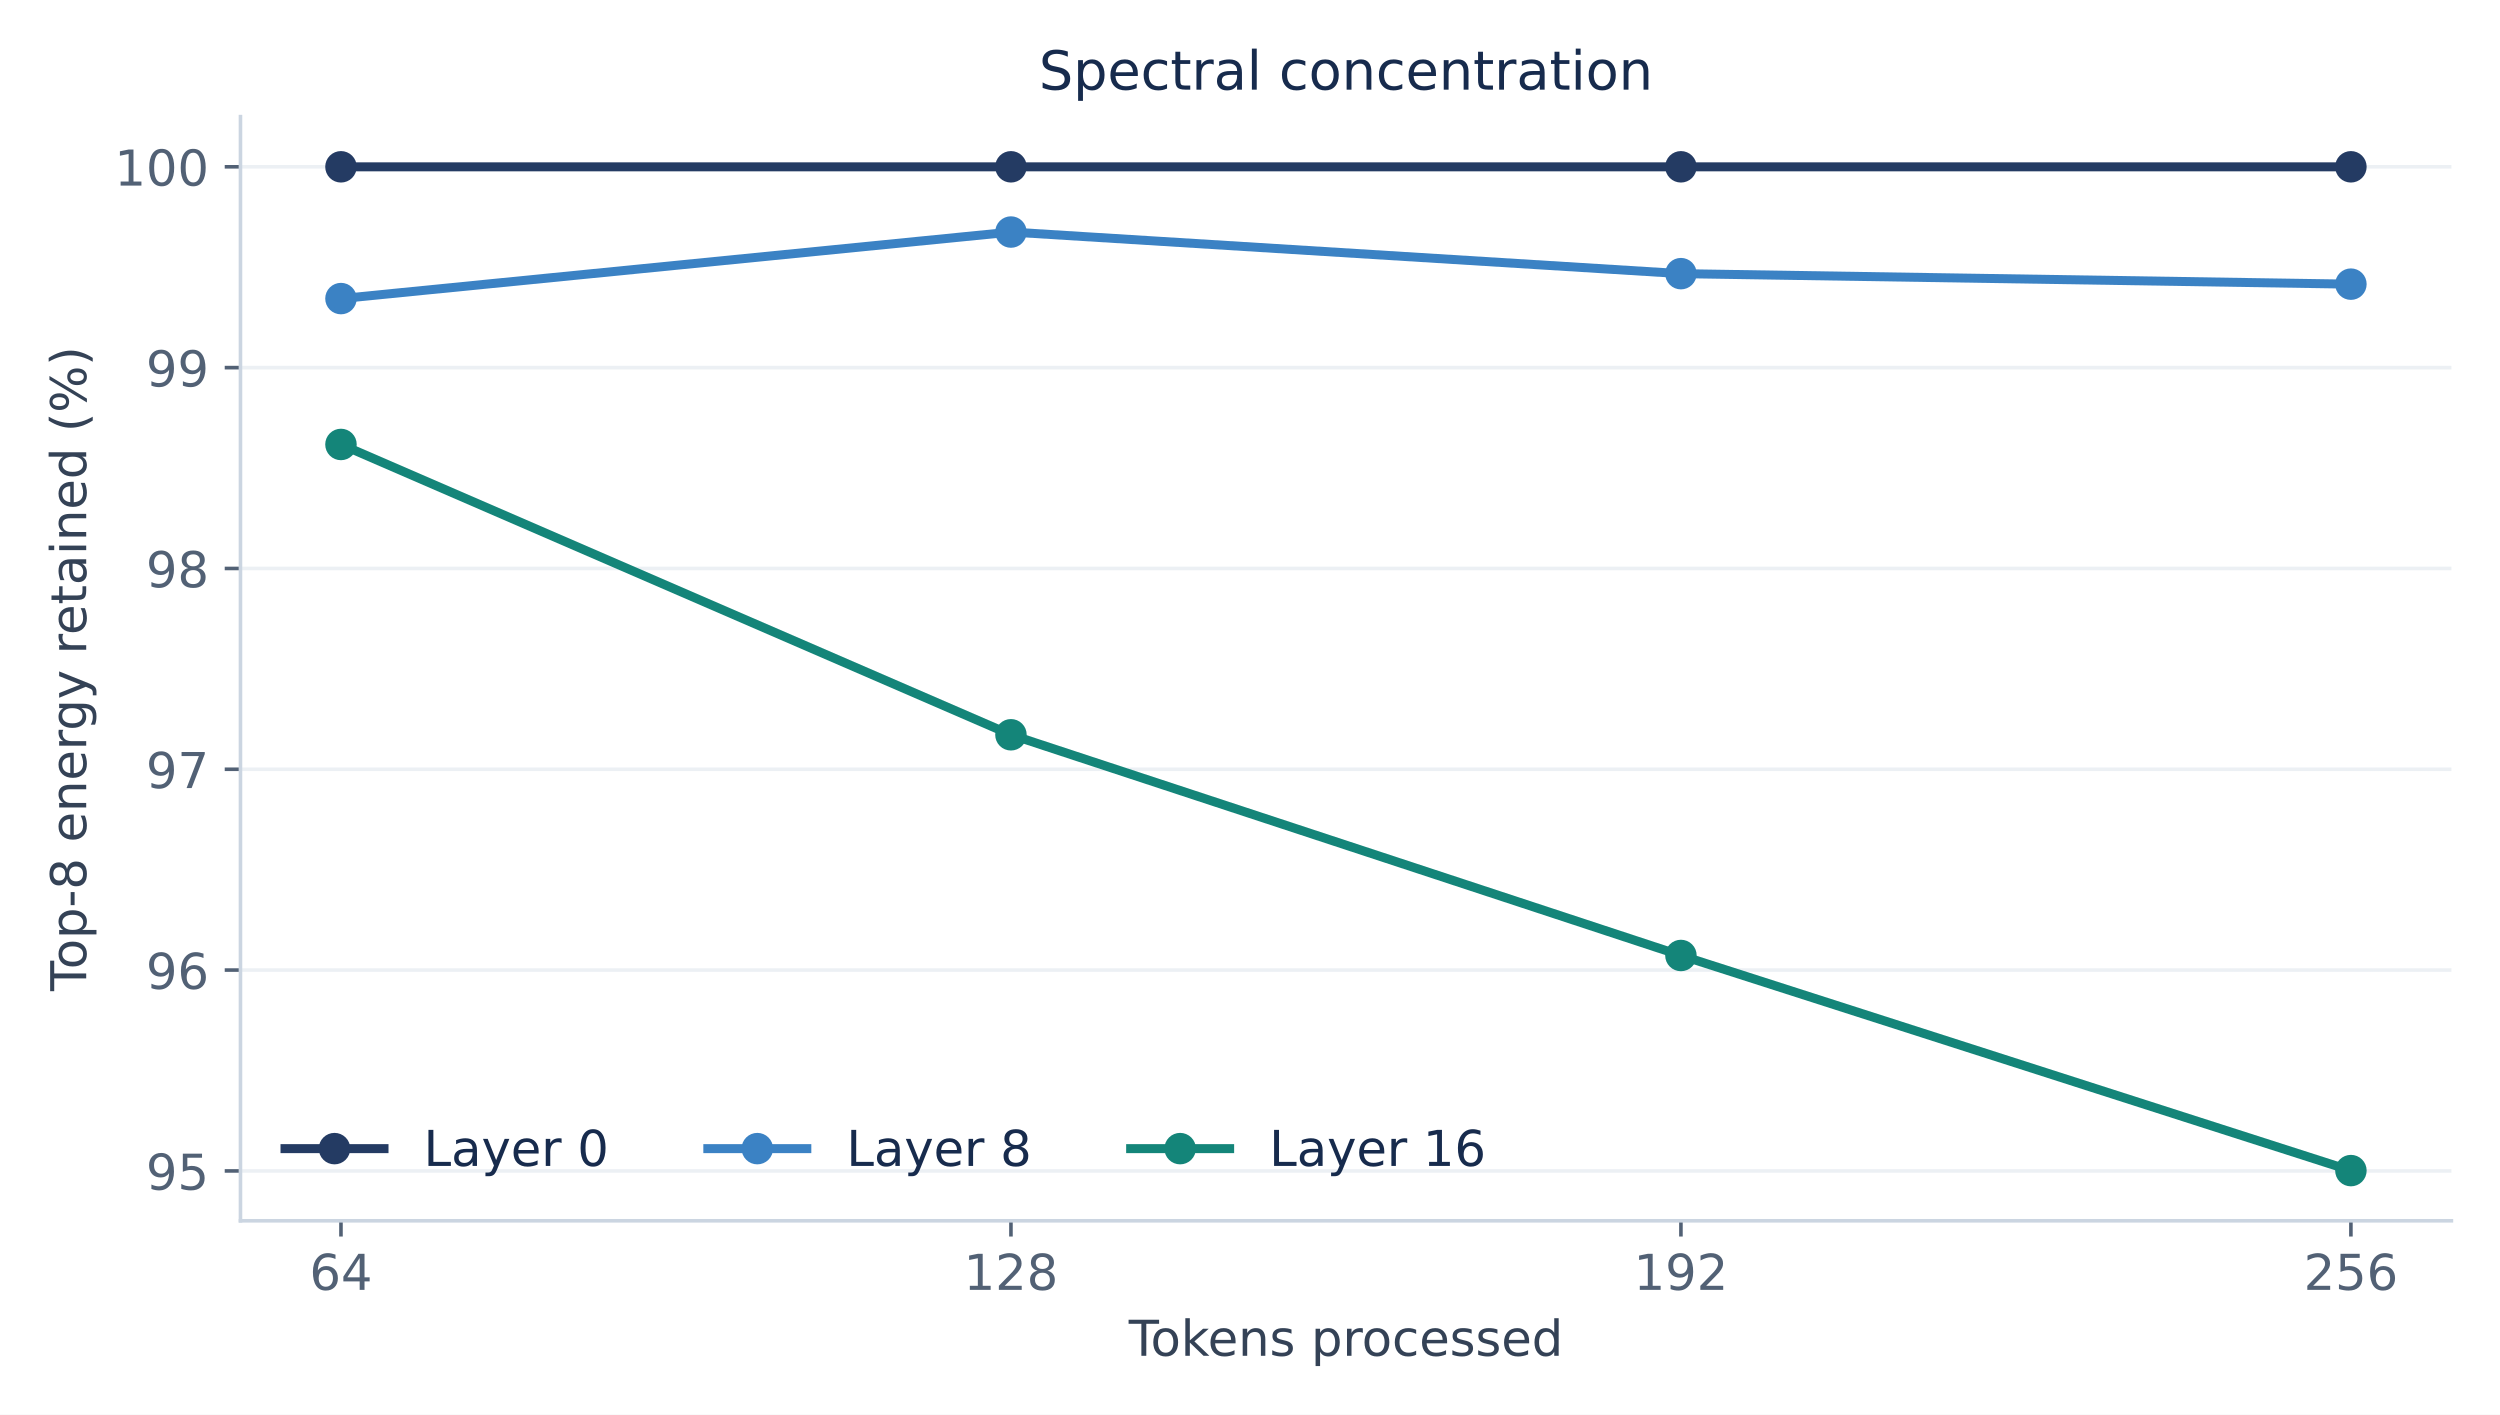
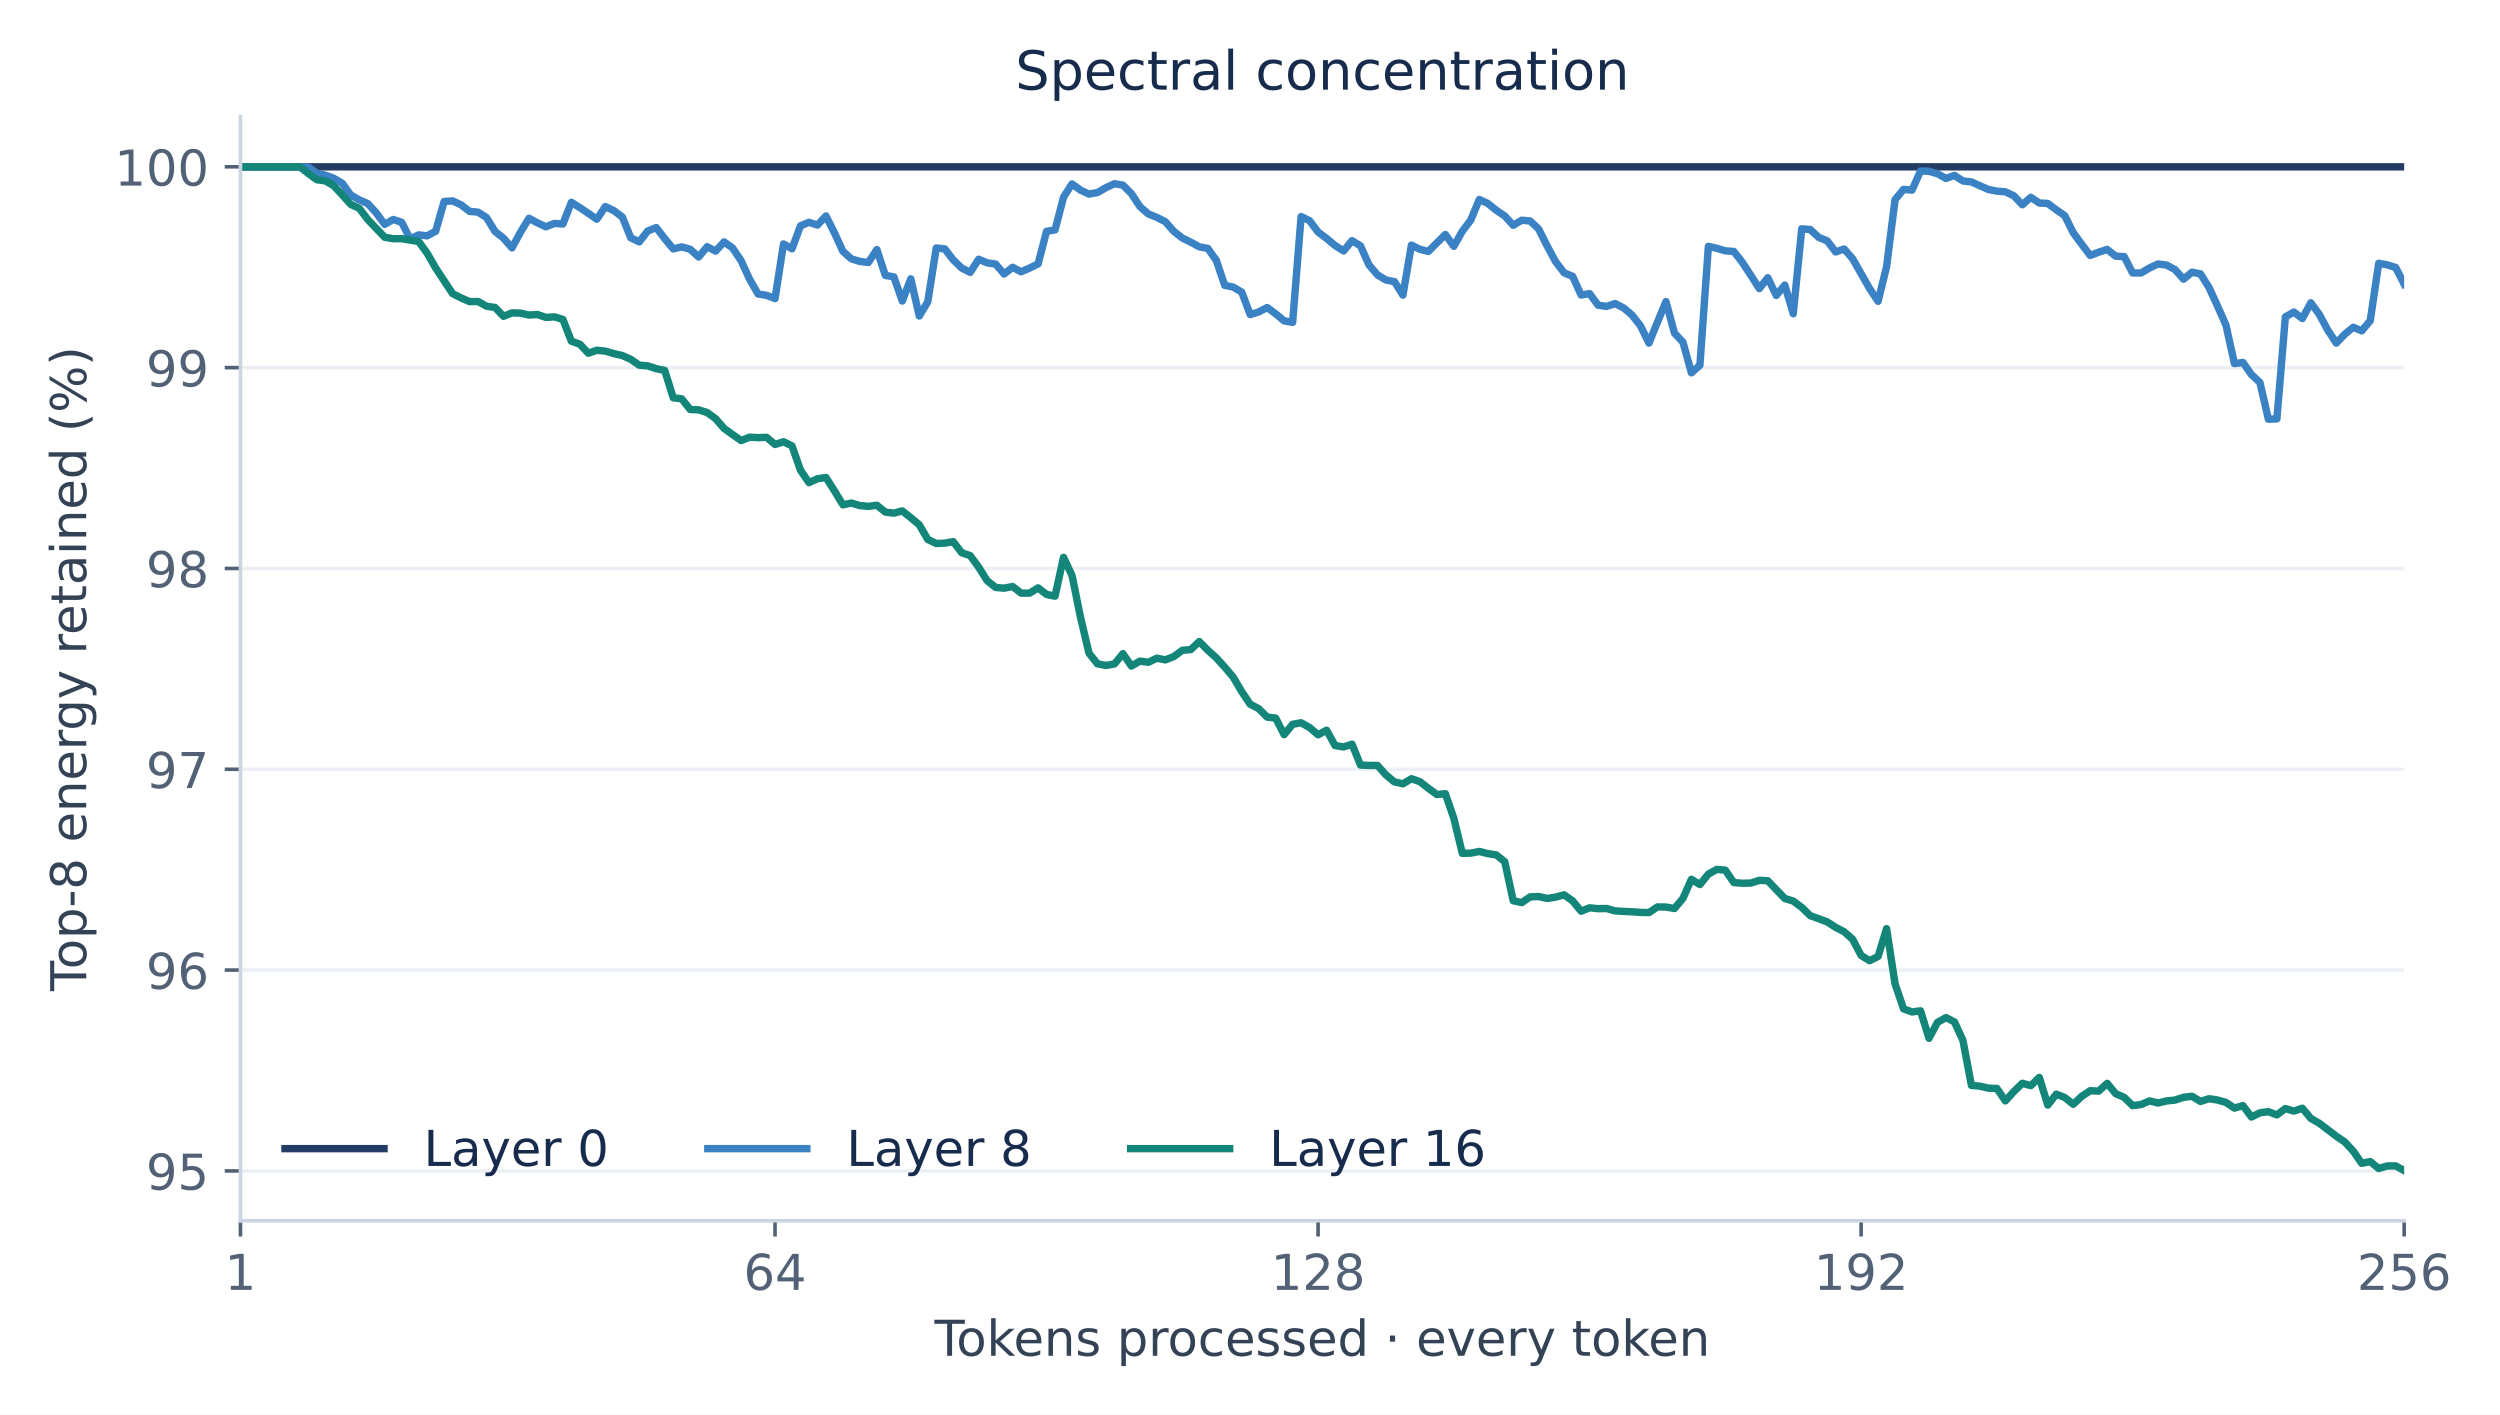
<svg xmlns="http://www.w3.org/2000/svg" xmlns:xlink="http://www.w3.org/1999/xlink" width="555.6pt" height="314.4pt" viewBox="0 0 555.6 314.4" version="1.1">
  <defs>
    <style type="text/css">*{stroke-linejoin: round; stroke-linecap: butt}</style>
  </defs>
  <g id="figure_1">
    <g id="patch_1">
-       <path d="M 0 314.4  L 555.6 314.4  L 555.6 0  L 0 0  z " style="fill: #ffffff" />
+       <path d="M 0 314.4 L 555.6 314.4 L 555.6 0 L 0 0 z " style="fill: #ffffff" />
    </g>
    <g id="axes_1">
      <g id="patch_2">
-         <path d="M 53.442 271.308  L 544.8 271.308  L 544.8 25.918  L 53.442 25.918  z " style="fill: #ffffff" />
+         <path d="M 53.442 271.308 L 534.301 271.308 L 534.301 25.918 L 53.442 25.918 z " style="fill: #ffffff" />
      </g>
      <g id="matplotlib.axis_1">
        <g id="xtick_1">
          <g id="line2d_1">
            <defs>
-               <path id="m471ee24a68" d="M 0 0  L 0 3.5  " style="stroke: #526175; stroke-width: 0.8" />
+               <path id="m5d1e69a154" d="M 0 0 L 0 3.5 " style="stroke: #526175; stroke-width: 0.8" />
            </defs>
            <g>
-               <use xlink:href="#m471ee24a68" x="75.777" y="271.308" style="fill: #526175; stroke: #526175; stroke-width: 0.8" />
+               <use xlink:href="#m5d1e69a154" x="53.442" y="271.308" style="fill: #526175; stroke: #526175; stroke-width: 0.8" />
            </g>
          </g>
          <g id="text_1">
-             <text style="font-size: 11px; font-family: 'DejaVu Sans'; text-anchor: middle; fill: #526175" x="75.777" y="286.666" transform="rotate(-0 75.77661 286.6659)">64</text>
+             <text style="font-size: 11px; font-family: 'DejaVu Sans'; text-anchor: middle; fill: #526175" x="53.442" y="286.666" transform="rotate(-0 53.44219 286.6659)">1</text>
          </g>
        </g>
        <g id="xtick_2">
          <g id="line2d_2">
            <g>
-               <use xlink:href="#m471ee24a68" x="224.673" y="271.308" style="fill: #526175; stroke: #526175; stroke-width: 0.8" />
+               <use xlink:href="#m5d1e69a154" x="172.243" y="271.308" style="fill: #526175; stroke: #526175; stroke-width: 0.8" />
            </g>
          </g>
          <g id="text_2">
-             <text style="font-size: 11px; font-family: 'DejaVu Sans'; text-anchor: middle; fill: #526175" x="224.673" y="286.666" transform="rotate(-0 224.6728 286.6659)">128</text>
+             <text style="font-size: 11px; font-family: 'DejaVu Sans'; text-anchor: middle; fill: #526175" x="172.243" y="286.666" transform="rotate(-0 172.2427 286.6659)">64</text>
          </g>
        </g>
        <g id="xtick_3">
          <g id="line2d_3">
            <g>
-               <use xlink:href="#m471ee24a68" x="373.569" y="271.308" style="fill: #526175; stroke: #526175; stroke-width: 0.8" />
+               <use xlink:href="#m5d1e69a154" x="292.929" y="271.308" style="fill: #526175; stroke: #526175; stroke-width: 0.8" />
            </g>
          </g>
          <g id="text_3">
-             <text style="font-size: 11px; font-family: 'DejaVu Sans'; text-anchor: middle; fill: #526175" x="373.569" y="286.666" transform="rotate(-0 373.5689 286.6659)">192</text>
+             <text style="font-size: 11px; font-family: 'DejaVu Sans'; text-anchor: middle; fill: #526175" x="292.929" y="286.666" transform="rotate(-0 292.9289 286.6659)">128</text>
          </g>
        </g>
        <g id="xtick_4">
          <g id="line2d_4">
            <g>
-               <use xlink:href="#m471ee24a68" x="522.465" y="271.308" style="fill: #526175; stroke: #526175; stroke-width: 0.8" />
+               <use xlink:href="#m5d1e69a154" x="413.615" y="271.308" style="fill: #526175; stroke: #526175; stroke-width: 0.8" />
            </g>
          </g>
          <g id="text_4">
-             <text style="font-size: 11px; font-family: 'DejaVu Sans'; text-anchor: middle; fill: #526175" x="522.465" y="286.666" transform="rotate(-0 522.4651 286.6659)">256</text>
-           </g>
-         </g>
-         <g id="text_5">
-           <text style="font-size: 11px; font-family: 'DejaVu Sans'; text-anchor: middle; fill: #344256" x="299.121" y="301.312" transform="rotate(-0 299.1209 301.3119)">Tokens processed</text>
+             <text style="font-size: 11px; font-family: 'DejaVu Sans'; text-anchor: middle; fill: #526175" x="413.615" y="286.666" transform="rotate(-0 413.6152 286.6659)">192</text>
+           </g>
+         </g>
+         <g id="xtick_5">
+           <g id="line2d_5">
+             <g>
+               <use xlink:href="#m5d1e69a154" x="534.301" y="271.308" style="fill: #526175; stroke: #526175; stroke-width: 0.8" />
+             </g>
+           </g>
+           <g id="text_5">
+             <text style="font-size: 11px; font-family: 'DejaVu Sans'; text-anchor: middle; fill: #526175" x="534.301" y="286.666" transform="rotate(-0 534.3014 286.6659)">256</text>
+           </g>
+         </g>
+         <g id="text_6">
+           <text style="font-size: 11px; font-family: 'DejaVu Sans'; text-anchor: middle; fill: #344256" x="293.872" y="301.312" transform="rotate(-0 293.8718 301.3119)">Tokens processed · every token</text>
        </g>
      </g>
      <g id="matplotlib.axis_2">
        <g id="ytick_1">
-           <g id="line2d_5">
-             <path d="M 53.442 260.225  L 544.8 260.225  " clip-path="url(#p325aace238)" style="fill: none; stroke: #e5eaf0; stroke-opacity: 0.7; stroke-width: 0.8; stroke-linecap: square" />
-           </g>
          <g id="line2d_6">
+             <path d="M 53.442 260.225 L 534.301 260.225 " clip-path="url(#pb66b494d27)" style="fill: none; stroke: #e5eaf0; stroke-opacity: 0.7; stroke-width: 0.8; stroke-linecap: square" />
+           </g>
+           <g id="line2d_7">
            <defs>
-               <path id="mf9596b6556" d="M 0 0  L -3.5 0  " style="stroke: #526175; stroke-width: 0.8" />
+               <path id="mea4a623a7c" d="M 0 0 L -3.5 0 " style="stroke: #526175; stroke-width: 0.8" />
            </defs>
            <g>
-               <use xlink:href="#mf9596b6556" x="53.442" y="260.225" style="fill: #526175; stroke: #526175; stroke-width: 0.8" />
-             </g>
-           </g>
-           <g id="text_6">
+               <use xlink:href="#mea4a623a7c" x="53.442" y="260.225" style="fill: #526175; stroke: #526175; stroke-width: 0.8" />
+             </g>
+           </g>
+           <g id="text_7">
            <text style="font-size: 11px; font-family: 'DejaVu Sans'; text-anchor: end; fill: #526175" x="46.442" y="264.404" transform="rotate(-0 46.44219 264.4039)">95</text>
          </g>
        </g>
        <g id="ytick_2">
-           <g id="line2d_7">
-             <path d="M 53.442 215.594  L 544.8 215.594  " clip-path="url(#p325aace238)" style="fill: none; stroke: #e5eaf0; stroke-opacity: 0.7; stroke-width: 0.8; stroke-linecap: square" />
-           </g>
          <g id="line2d_8">
-             <g>
-               <use xlink:href="#mf9596b6556" x="53.442" y="215.594" style="fill: #526175; stroke: #526175; stroke-width: 0.8" />
-             </g>
-           </g>
-           <g id="text_7">
+             <path d="M 53.442 215.594 L 534.301 215.594 " clip-path="url(#pb66b494d27)" style="fill: none; stroke: #e5eaf0; stroke-opacity: 0.7; stroke-width: 0.8; stroke-linecap: square" />
+           </g>
+           <g id="line2d_9">
+             <g>
+               <use xlink:href="#mea4a623a7c" x="53.442" y="215.594" style="fill: #526175; stroke: #526175; stroke-width: 0.8" />
+             </g>
+           </g>
+           <g id="text_8">
            <text style="font-size: 11px; font-family: 'DejaVu Sans'; text-anchor: end; fill: #526175" x="46.442" y="219.773" transform="rotate(-0 46.44219 219.7734)">96</text>
          </g>
        </g>
        <g id="ytick_3">
-           <g id="line2d_9">
-             <path d="M 53.442 170.964  L 544.8 170.964  " clip-path="url(#p325aace238)" style="fill: none; stroke: #e5eaf0; stroke-opacity: 0.7; stroke-width: 0.8; stroke-linecap: square" />
-           </g>
          <g id="line2d_10">
-             <g>
-               <use xlink:href="#mf9596b6556" x="53.442" y="170.964" style="fill: #526175; stroke: #526175; stroke-width: 0.8" />
-             </g>
-           </g>
-           <g id="text_8">
+             <path d="M 53.442 170.964 L 534.301 170.964 " clip-path="url(#pb66b494d27)" style="fill: none; stroke: #e5eaf0; stroke-opacity: 0.7; stroke-width: 0.8; stroke-linecap: square" />
+           </g>
+           <g id="line2d_11">
+             <g>
+               <use xlink:href="#mea4a623a7c" x="53.442" y="170.964" style="fill: #526175; stroke: #526175; stroke-width: 0.8" />
+             </g>
+           </g>
+           <g id="text_9">
            <text style="font-size: 11px; font-family: 'DejaVu Sans'; text-anchor: end; fill: #526175" x="46.442" y="175.143" transform="rotate(-0 46.44219 175.1429)">97</text>
          </g>
        </g>
        <g id="ytick_4">
-           <g id="line2d_11">
-             <path d="M 53.442 126.333  L 544.8 126.333  " clip-path="url(#p325aace238)" style="fill: none; stroke: #e5eaf0; stroke-opacity: 0.7; stroke-width: 0.8; stroke-linecap: square" />
-           </g>
          <g id="line2d_12">
-             <g>
-               <use xlink:href="#mf9596b6556" x="53.442" y="126.333" style="fill: #526175; stroke: #526175; stroke-width: 0.8" />
-             </g>
-           </g>
-           <g id="text_9">
+             <path d="M 53.442 126.333 L 534.301 126.333 " clip-path="url(#pb66b494d27)" style="fill: none; stroke: #e5eaf0; stroke-opacity: 0.7; stroke-width: 0.8; stroke-linecap: square" />
+           </g>
+           <g id="line2d_13">
+             <g>
+               <use xlink:href="#mea4a623a7c" x="53.442" y="126.333" style="fill: #526175; stroke: #526175; stroke-width: 0.8" />
+             </g>
+           </g>
+           <g id="text_10">
            <text style="font-size: 11px; font-family: 'DejaVu Sans'; text-anchor: end; fill: #526175" x="46.442" y="130.512" transform="rotate(-0 46.44219 130.5124)">98</text>
          </g>
        </g>
        <g id="ytick_5">
-           <g id="line2d_13">
-             <path d="M 53.442 81.703  L 544.8 81.703  " clip-path="url(#p325aace238)" style="fill: none; stroke: #e5eaf0; stroke-opacity: 0.7; stroke-width: 0.8; stroke-linecap: square" />
-           </g>
          <g id="line2d_14">
-             <g>
-               <use xlink:href="#mf9596b6556" x="53.442" y="81.703" style="fill: #526175; stroke: #526175; stroke-width: 0.8" />
-             </g>
-           </g>
-           <g id="text_10">
+             <path d="M 53.442 81.703 L 534.301 81.703 " clip-path="url(#pb66b494d27)" style="fill: none; stroke: #e5eaf0; stroke-opacity: 0.7; stroke-width: 0.8; stroke-linecap: square" />
+           </g>
+           <g id="line2d_15">
+             <g>
+               <use xlink:href="#mea4a623a7c" x="53.442" y="81.703" style="fill: #526175; stroke: #526175; stroke-width: 0.8" />
+             </g>
+           </g>
+           <g id="text_11">
            <text style="font-size: 11px; font-family: 'DejaVu Sans'; text-anchor: end; fill: #526175" x="46.442" y="85.882" transform="rotate(-0 46.44219 85.88185)">99</text>
          </g>
        </g>
        <g id="ytick_6">
-           <g id="line2d_15">
-             <path d="M 53.442 37.072  L 544.8 37.072  " clip-path="url(#p325aace238)" style="fill: none; stroke: #e5eaf0; stroke-opacity: 0.7; stroke-width: 0.8; stroke-linecap: square" />
-           </g>
          <g id="line2d_16">
-             <g>
-               <use xlink:href="#mf9596b6556" x="53.442" y="37.072" style="fill: #526175; stroke: #526175; stroke-width: 0.8" />
-             </g>
-           </g>
-           <g id="text_11">
+             <path d="M 53.442 37.072 L 534.301 37.072 " clip-path="url(#pb66b494d27)" style="fill: none; stroke: #e5eaf0; stroke-opacity: 0.7; stroke-width: 0.8; stroke-linecap: square" />
+           </g>
+           <g id="line2d_17">
+             <g>
+               <use xlink:href="#mea4a623a7c" x="53.442" y="37.072" style="fill: #526175; stroke: #526175; stroke-width: 0.8" />
+             </g>
+           </g>
+           <g id="text_12">
            <text style="font-size: 11px; font-family: 'DejaVu Sans'; text-anchor: end; fill: #526175" x="46.442" y="41.251" transform="rotate(-0 46.44219 41.25133)">100</text>
          </g>
        </g>
-         <g id="text_12">
+         <g id="text_13">
          <text style="font-size: 11px; font-family: 'DejaVu Sans'; text-anchor: middle; fill: #344256" x="19.158" y="148.613" transform="rotate(-90 19.15828 148.6129)">Top-8 energy retained (%)</text>
        </g>
      </g>
-       <g id="line2d_17">
-         <path d="M 75.777 37.072  L 224.673 37.072  L 373.569 37.072  L 522.465 37.072  " clip-path="url(#p325aace238)" style="fill: none; stroke: #243b63; stroke-width: 2; stroke-linecap: square" />
-         <defs>
-           <path id="ma9238bf29f" d="M 0 3  C 0.796 3 1.559 2.684 2.121 2.121  C 2.684 1.559 3 0.796 3 0  C 3 -0.796 2.684 -1.559 2.121 -2.121  C 1.559 -2.684 0.796 -3 0 -3  C -0.796 -3 -1.559 -2.684 -2.121 -2.121  C -2.684 -1.559 -3 -0.796 -3 0  C -3 0.796 -2.684 1.559 -2.121 2.121  C -1.559 2.684 -0.796 3 0 3  z " style="stroke: #243b63" />
-         </defs>
-         <g clip-path="url(#p325aace238)">
-           <use xlink:href="#ma9238bf29f" x="75.777" y="37.072" style="fill: #243b63; stroke: #243b63" />
-           <use xlink:href="#ma9238bf29f" x="224.673" y="37.072" style="fill: #243b63; stroke: #243b63" />
-           <use xlink:href="#ma9238bf29f" x="373.569" y="37.072" style="fill: #243b63; stroke: #243b63" />
-           <use xlink:href="#ma9238bf29f" x="522.465" y="37.072" style="fill: #243b63; stroke: #243b63" />
-         </g>
-       </g>
-       <g id="line2d_18">
-         <path d="M 75.777 66.357  L 224.673 51.57  L 373.569 60.816  L 522.465 63.15  " clip-path="url(#p325aace238)" style="fill: none; stroke: #3b82c4; stroke-width: 2; stroke-linecap: square" />
-         <defs>
-           <path id="mb4fac33104" d="M 0 3  C 0.796 3 1.559 2.684 2.121 2.121  C 2.684 1.559 3 0.796 3 0  C 3 -0.796 2.684 -1.559 2.121 -2.121  C 1.559 -2.684 0.796 -3 0 -3  C -0.796 -3 -1.559 -2.684 -2.121 -2.121  C -2.684 -1.559 -3 -0.796 -3 0  C -3 0.796 -2.684 1.559 -2.121 2.121  C -1.559 2.684 -0.796 3 0 3  z " style="stroke: #3b82c4" />
-         </defs>
-         <g clip-path="url(#p325aace238)">
-           <use xlink:href="#mb4fac33104" x="75.777" y="66.357" style="fill: #3b82c4; stroke: #3b82c4" />
-           <use xlink:href="#mb4fac33104" x="224.673" y="51.57" style="fill: #3b82c4; stroke: #3b82c4" />
-           <use xlink:href="#mb4fac33104" x="373.569" y="60.816" style="fill: #3b82c4; stroke: #3b82c4" />
-           <use xlink:href="#mb4fac33104" x="522.465" y="63.15" style="fill: #3b82c4; stroke: #3b82c4" />
-         </g>
-       </g>
-       <g id="line2d_19">
-         <path d="M 75.777 98.777  L 224.673 163.298  L 373.569 212.347  L 522.465 260.154  " clip-path="url(#p325aace238)" style="fill: none; stroke: #148579; stroke-width: 2; stroke-linecap: square" />
-         <defs>
-           <path id="m42ea0f69ce" d="M 0 3  C 0.796 3 1.559 2.684 2.121 2.121  C 2.684 1.559 3 0.796 3 0  C 3 -0.796 2.684 -1.559 2.121 -2.121  C 1.559 -2.684 0.796 -3 0 -3  C -0.796 -3 -1.559 -2.684 -2.121 -2.121  C -2.684 -1.559 -3 -0.796 -3 0  C -3 0.796 -2.684 1.559 -2.121 2.121  C -1.559 2.684 -0.796 3 0 3  z " style="stroke: #148579" />
-         </defs>
-         <g clip-path="url(#p325aace238)">
-           <use xlink:href="#m42ea0f69ce" x="75.777" y="98.777" style="fill: #148579; stroke: #148579" />
-           <use xlink:href="#m42ea0f69ce" x="224.673" y="163.298" style="fill: #148579; stroke: #148579" />
-           <use xlink:href="#m42ea0f69ce" x="373.569" y="212.347" style="fill: #148579; stroke: #148579" />
-           <use xlink:href="#m42ea0f69ce" x="522.465" y="260.154" style="fill: #148579; stroke: #148579" />
-         </g>
+       <g id="layer-0-all-256-tokens">
+         <path d="M 53.442 37.072 L 55.328 37.072 L 57.214 37.072 L 59.099 37.072 L 60.985 37.072 L 62.871 37.072 L 64.757 37.072 L 66.642 37.072 L 68.528 37.072 L 70.414 37.072 L 72.299 37.072 L 74.185 37.072 L 76.071 37.072 L 77.957 37.072 L 79.842 37.072 L 81.728 37.072 L 83.614 37.072 L 85.499 37.072 L 87.385 37.072 L 89.271 37.072 L 91.157 37.072 L 93.042 37.072 L 94.928 37.072 L 96.814 37.072 L 98.7 37.072 L 100.585 37.072 L 102.471 37.072 L 104.357 37.072 L 106.242 37.072 L 108.128 37.072 L 110.014 37.072 L 111.9 37.072 L 113.785 37.072 L 115.671 37.072 L 117.557 37.072 L 119.442 37.072 L 121.328 37.072 L 123.214 37.072 L 125.1 37.072 L 126.985 37.072 L 128.871 37.072 L 130.757 37.072 L 132.643 37.072 L 134.528 37.072 L 136.414 37.072 L 138.3 37.072 L 140.185 37.072 L 142.071 37.072 L 143.957 37.072 L 145.843 37.072 L 147.728 37.072 L 149.614 37.072 L 151.5 37.072 L 153.385 37.072 L 155.271 37.072 L 157.157 37.072 L 159.043 37.072 L 160.928 37.072 L 162.814 37.072 L 164.7 37.072 L 166.586 37.072 L 168.471 37.072 L 170.357 37.072 L 172.243 37.072 L 174.128 37.072 L 176.014 37.072 L 177.9 37.072 L 179.786 37.072 L 181.671 37.072 L 183.557 37.072 L 185.443 37.072 L 187.328 37.072 L 189.214 37.072 L 191.1 37.072 L 192.986 37.072 L 194.871 37.072 L 196.757 37.072 L 198.643 37.072 L 200.529 37.072 L 202.414 37.072 L 204.3 37.072 L 206.186 37.072 L 208.071 37.072 L 209.957 37.072 L 211.843 37.072 L 213.729 37.072 L 215.614 37.072 L 217.5 37.072 L 219.386 37.072 L 221.271 37.072 L 223.157 37.072 L 225.043 37.072 L 226.929 37.072 L 228.814 37.072 L 230.7 37.072 L 232.586 37.072 L 234.472 37.072 L 236.357 37.072 L 238.243 37.072 L 240.129 37.072 L 242.014 37.072 L 243.9 37.072 L 245.786 37.072 L 247.672 37.072 L 249.557 37.072 L 251.443 37.072 L 253.329 37.072 L 255.214 37.072 L 257.1 37.072 L 258.986 37.072 L 260.872 37.072 L 262.757 37.072 L 264.643 37.072 L 266.529 37.072 L 268.415 37.072 L 270.3 37.072 L 272.186 37.072 L 274.072 37.072 L 275.957 37.072 L 277.843 37.072 L 279.729 37.072 L 281.615 37.072 L 283.5 37.072 L 285.386 37.072 L 287.272 37.072 L 289.157 37.072 L 291.043 37.072 L 292.929 37.072 L 294.815 37.072 L 296.7 37.072 L 298.586 37.072 L 300.472 37.072 L 302.358 37.072 L 304.243 37.072 L 306.129 37.072 L 308.015 37.072 L 309.9 37.072 L 311.786 37.072 L 313.672 37.072 L 315.558 37.072 L 317.443 37.072 L 319.329 37.072 L 321.215 37.072 L 323.1 37.072 L 324.986 37.072 L 326.872 37.072 L 328.758 37.072 L 330.643 37.072 L 332.529 37.072 L 334.415 37.072 L 336.301 37.072 L 338.186 37.072 L 340.072 37.072 L 341.958 37.072 L 343.843 37.072 L 345.729 37.072 L 347.615 37.072 L 349.501 37.072 L 351.386 37.072 L 353.272 37.072 L 355.158 37.072 L 357.043 37.072 L 358.929 37.072 L 360.815 37.072 L 362.701 37.072 L 364.586 37.072 L 366.472 37.072 L 368.358 37.072 L 370.244 37.072 L 372.129 37.072 L 374.015 37.072 L 375.901 37.072 L 377.786 37.072 L 379.672 37.072 L 381.558 37.072 L 383.444 37.072 L 385.329 37.072 L 387.215 37.072 L 389.101 37.072 L 390.986 37.072 L 392.872 37.072 L 394.758 37.072 L 396.644 37.072 L 398.529 37.072 L 400.415 37.072 L 402.301 37.072 L 404.187 37.072 L 406.072 37.072 L 407.958 37.072 L 409.844 37.072 L 411.729 37.072 L 413.615 37.072 L 415.501 37.072 L 417.387 37.072 L 419.272 37.072 L 421.158 37.072 L 423.044 37.072 L 424.929 37.072 L 426.815 37.072 L 428.701 37.072 L 430.587 37.072 L 432.472 37.072 L 434.358 37.072 L 436.244 37.072 L 438.13 37.072 L 440.015 37.072 L 441.901 37.072 L 443.787 37.072 L 445.672 37.072 L 447.558 37.072 L 449.444 37.072 L 451.33 37.072 L 453.215 37.072 L 455.101 37.072 L 456.987 37.072 L 458.873 37.072 L 460.758 37.072 L 462.644 37.072 L 464.53 37.072 L 466.415 37.072 L 468.301 37.072 L 470.187 37.072 L 472.073 37.072 L 473.958 37.072 L 475.844 37.072 L 477.73 37.072 L 479.615 37.072 L 481.501 37.072 L 483.387 37.072 L 485.273 37.072 L 487.158 37.072 L 489.044 37.072 L 490.93 37.072 L 492.816 37.072 L 494.701 37.072 L 496.587 37.072 L 498.473 37.072 L 500.358 37.072 L 502.244 37.072 L 504.13 37.072 L 506.016 37.072 L 507.901 37.072 L 509.787 37.072 L 511.673 37.072 L 513.558 37.072 L 515.444 37.072 L 517.33 37.072 L 519.216 37.072 L 521.101 37.072 L 522.987 37.072 L 524.873 37.072 L 526.759 37.072 L 528.644 37.072 L 530.53 37.072 L 532.416 37.072 L 534.301 37.072 " clip-path="url(#pb66b494d27)" style="fill: none; stroke: #243b63; stroke-width: 1.65; stroke-linecap: square" />
+       </g>
+       <g id="layer-8-all-256-tokens">
+         <path d="M 53.442 37.072 L 55.328 37.072 L 57.214 37.072 L 59.099 37.072 L 60.985 37.072 L 62.871 37.072 L 64.757 37.072 L 66.642 37.072 L 68.528 37.116 L 70.414 38.517 L 72.299 38.926 L 74.185 39.626 L 76.071 40.728 L 77.957 43.351 L 79.842 44.417 L 81.728 45.236 L 83.614 47.307 L 85.499 49.868 L 87.385 48.78 L 89.271 49.406 L 91.157 53.104 L 93.042 52.2 L 94.928 52.409 L 96.814 51.395 L 98.7 44.783 L 100.585 44.65 L 102.471 45.522 L 104.357 46.971 L 106.242 47.152 L 108.128 48.346 L 110.014 51.444 L 111.9 52.931 L 113.785 55.093 L 115.671 51.614 L 117.557 48.508 L 119.442 49.528 L 121.328 50.404 L 123.214 49.651 L 125.1 49.785 L 126.985 44.96 L 128.871 46.149 L 130.757 47.415 L 132.643 48.71 L 134.528 45.913 L 136.414 46.808 L 138.3 48.216 L 140.185 52.853 L 142.071 53.748 L 143.957 51.34 L 145.843 50.571 L 147.728 53.038 L 149.614 55.308 L 151.5 54.868 L 153.385 55.394 L 155.271 57.115 L 157.157 54.834 L 159.043 55.797 L 160.928 53.76 L 162.814 55.126 L 164.7 57.937 L 166.586 62.04 L 168.471 65.331 L 170.357 65.634 L 172.243 66.357 L 174.128 54.226 L 176.014 55.293 L 177.9 50.188 L 179.786 49.409 L 181.671 50.015 L 183.557 47.996 L 185.443 51.742 L 187.328 55.856 L 189.214 57.534 L 191.1 58.1 L 192.986 58.336 L 194.871 55.46 L 196.757 61.211 L 198.643 61.526 L 200.529 66.893 L 202.414 61.964 L 204.3 70.224 L 206.186 67.071 L 208.071 55.113 L 209.957 55.307 L 211.843 57.752 L 213.729 59.571 L 215.614 60.531 L 217.5 57.616 L 219.386 58.417 L 221.271 58.698 L 223.157 60.892 L 225.043 59.407 L 226.929 60.401 L 228.814 59.573 L 230.7 58.656 L 232.586 51.413 L 234.472 51.088 L 236.357 43.818 L 238.243 40.877 L 240.129 42.249 L 242.014 43.128 L 243.9 42.797 L 245.786 41.709 L 247.672 40.831 L 249.557 41.144 L 251.443 43.026 L 253.329 45.906 L 255.214 47.555 L 257.1 48.31 L 258.986 49.272 L 260.872 51.426 L 262.757 52.899 L 264.643 53.824 L 266.529 54.854 L 268.415 55.196 L 270.3 57.836 L 272.186 63.414 L 274.072 63.805 L 275.957 64.922 L 277.843 69.903 L 279.729 69.334 L 281.615 68.345 L 283.5 69.736 L 285.386 71.306 L 287.272 71.643 L 289.157 48.135 L 291.043 49.049 L 292.929 51.57 L 294.815 52.986 L 296.7 54.56 L 298.586 55.764 L 300.472 53.486 L 302.358 54.649 L 304.243 58.87 L 306.129 61.096 L 308.015 62.229 L 309.9 62.59 L 311.786 65.592 L 313.672 54.477 L 315.558 55.41 L 317.443 55.881 L 319.329 53.98 L 321.215 52.116 L 323.1 54.747 L 324.986 51.395 L 326.872 48.898 L 328.758 44.331 L 330.643 45.208 L 332.529 46.729 L 334.415 47.997 L 336.301 50.065 L 338.186 48.939 L 340.072 49.11 L 341.958 50.905 L 343.843 54.668 L 345.729 58.168 L 347.615 60.633 L 349.501 61.41 L 351.386 65.565 L 353.272 65.253 L 355.158 67.826 L 357.043 68.099 L 358.929 67.46 L 360.815 68.419 L 362.701 70.012 L 364.586 72.425 L 366.472 76.251 L 368.358 71.594 L 370.244 67.028 L 372.129 74.018 L 374.015 76.043 L 375.901 82.853 L 377.786 81.174 L 379.672 54.751 L 381.558 55.186 L 383.444 55.754 L 385.329 55.891 L 387.215 58.312 L 389.101 61.18 L 390.986 64.143 L 392.872 61.73 L 394.758 65.649 L 396.644 63.345 L 398.529 69.72 L 400.415 50.851 L 402.301 51.008 L 404.187 52.748 L 406.072 53.525 L 407.958 55.979 L 409.844 55.338 L 411.729 57.506 L 413.615 60.816 L 415.501 64.127 L 417.387 66.965 L 419.272 59.268 L 421.158 44.367 L 423.044 42.087 L 424.929 42.247 L 426.815 38.002 L 428.701 38.065 L 430.587 38.615 L 432.472 39.648 L 434.358 38.992 L 436.244 40.223 L 438.13 40.428 L 440.015 41.286 L 441.901 42.104 L 443.787 42.476 L 445.672 42.627 L 447.558 43.519 L 449.444 45.501 L 451.33 43.854 L 453.215 45.117 L 455.101 45.216 L 456.987 46.626 L 458.873 47.929 L 460.758 51.728 L 462.644 54.279 L 464.53 56.774 L 466.415 56.044 L 468.301 55.438 L 470.187 56.938 L 472.073 57.033 L 473.958 60.666 L 475.844 60.659 L 477.73 59.544 L 479.615 58.659 L 481.501 58.913 L 483.387 59.921 L 485.273 62.038 L 487.158 60.489 L 489.044 60.873 L 490.93 63.893 L 492.816 67.999 L 494.701 72.271 L 496.587 80.809 L 498.473 80.553 L 500.358 83.253 L 502.244 84.995 L 504.13 93.161 L 506.016 93.093 L 507.901 70.423 L 509.787 69.352 L 511.673 70.792 L 513.558 67.288 L 515.444 69.882 L 517.33 73.383 L 519.216 76.252 L 521.101 74.274 L 522.987 72.731 L 524.873 73.522 L 526.759 71.266 L 528.644 58.525 L 530.53 58.858 L 532.416 59.442 L 534.301 63.15 " clip-path="url(#pb66b494d27)" style="fill: none; stroke: #3b82c4; stroke-width: 1.65; stroke-linecap: square" />
+       </g>
+       <g id="layer-16-all-256-tokens">
+         <path d="M 53.442 37.072 L 55.328 37.072 L 57.214 37.072 L 59.099 37.072 L 60.985 37.072 L 62.871 37.072 L 64.757 37.072 L 66.642 37.072 L 68.528 38.575 L 70.414 39.941 L 72.299 40.202 L 74.185 41.302 L 76.071 43.329 L 77.957 45.43 L 79.842 46.305 L 81.728 48.788 L 83.614 50.768 L 85.499 52.725 L 87.385 53.05 L 89.271 53.048 L 91.157 53.365 L 93.042 53.676 L 94.928 56.272 L 96.814 59.551 L 98.7 62.415 L 100.585 65.257 L 102.471 66.21 L 104.357 67.034 L 106.242 67.006 L 108.128 68.048 L 110.014 68.336 L 111.9 70.297 L 113.785 69.536 L 115.671 69.588 L 117.557 70.017 L 119.442 69.895 L 121.328 70.544 L 123.214 70.419 L 125.1 70.986 L 126.985 75.831 L 128.871 76.499 L 130.757 78.497 L 132.643 77.839 L 134.528 78.033 L 136.414 78.586 L 138.3 79.014 L 140.185 79.859 L 142.071 81.155 L 143.957 81.318 L 145.843 81.94 L 147.728 82.335 L 149.614 88.394 L 151.5 88.632 L 153.385 91.01 L 155.271 91.081 L 157.157 91.688 L 159.043 93.058 L 160.928 95.227 L 162.814 96.569 L 164.7 97.905 L 166.586 97.162 L 168.471 97.268 L 170.357 97.188 L 172.243 98.777 L 174.128 98.171 L 176.014 99.097 L 177.9 104.495 L 179.786 107.26 L 181.671 106.399 L 183.557 106.123 L 185.443 109.067 L 187.328 112.198 L 189.214 111.796 L 191.1 112.356 L 192.986 112.531 L 194.871 112.288 L 196.757 113.798 L 198.643 114.051 L 200.529 113.551 L 202.414 115.054 L 204.3 116.634 L 206.186 119.882 L 208.071 120.789 L 209.957 120.707 L 211.843 120.377 L 213.729 122.839 L 215.614 123.475 L 217.5 126.047 L 219.386 129.06 L 221.271 130.546 L 223.157 130.718 L 225.043 130.349 L 226.929 131.815 L 228.814 131.824 L 230.7 130.649 L 232.586 132.104 L 234.472 132.494 L 236.357 123.867 L 238.243 127.881 L 240.129 137.168 L 242.014 145.154 L 243.9 147.525 L 245.786 147.888 L 247.672 147.558 L 249.557 145.271 L 251.443 148.027 L 253.329 146.928 L 255.214 147.183 L 257.1 146.279 L 258.986 146.653 L 260.872 145.907 L 262.757 144.53 L 264.643 144.365 L 266.529 142.575 L 268.415 144.49 L 270.3 146.194 L 272.186 148.259 L 274.072 150.499 L 275.957 153.707 L 277.843 156.513 L 279.729 157.495 L 281.615 159.367 L 283.5 159.586 L 285.386 163.267 L 287.272 160.969 L 289.157 160.63 L 291.043 161.687 L 292.929 163.298 L 294.815 162.28 L 296.7 165.689 L 298.586 165.998 L 300.472 165.388 L 302.358 170.028 L 304.243 170.108 L 306.129 170.105 L 308.015 172.223 L 309.9 173.773 L 311.786 174.189 L 313.672 173.063 L 315.558 173.719 L 317.443 175.189 L 319.329 176.571 L 321.215 176.39 L 323.1 181.862 L 324.986 189.642 L 326.872 189.602 L 328.758 189.224 L 330.643 189.71 L 332.529 189.996 L 334.415 191.507 L 336.301 200.179 L 338.186 200.597 L 340.072 199.318 L 341.958 199.246 L 343.843 199.667 L 345.729 199.37 L 347.615 198.872 L 349.501 200.219 L 351.386 202.506 L 353.272 201.751 L 355.158 201.942 L 357.043 201.902 L 358.929 202.433 L 360.815 202.555 L 362.701 202.633 L 364.586 202.772 L 366.472 202.813 L 368.358 201.555 L 370.244 201.584 L 372.129 201.904 L 374.015 199.659 L 375.901 195.415 L 377.786 196.582 L 379.672 194.256 L 381.558 193.213 L 383.444 193.385 L 385.329 196.139 L 387.215 196.293 L 389.101 196.247 L 390.986 195.649 L 392.872 195.738 L 394.758 197.709 L 396.644 199.673 L 398.529 200.253 L 400.415 201.654 L 402.301 203.495 L 404.187 204.182 L 406.072 204.875 L 407.958 206.096 L 409.844 207.073 L 411.729 208.747 L 413.615 212.347 L 415.501 213.505 L 417.387 212.557 L 419.272 206.386 L 421.158 218.662 L 423.044 224.212 L 424.929 224.895 L 426.815 224.652 L 428.701 230.746 L 430.587 227.211 L 432.472 226.148 L 434.358 227.114 L 436.244 231.218 L 438.13 241.222 L 440.015 241.394 L 441.901 241.838 L 443.787 241.894 L 445.672 244.659 L 447.558 242.586 L 449.444 240.749 L 451.33 241.275 L 453.215 239.443 L 455.101 245.59 L 456.987 243.163 L 458.873 243.918 L 460.758 245.416 L 462.644 243.65 L 464.53 242.399 L 466.415 242.492 L 468.301 240.765 L 470.187 243.05 L 472.073 243.881 L 473.958 245.715 L 475.844 245.471 L 477.73 244.667 L 479.615 245.126 L 481.501 244.671 L 483.387 244.482 L 485.273 243.862 L 487.158 243.64 L 489.044 244.785 L 490.93 244.176 L 492.816 244.465 L 494.701 245.005 L 496.587 246.265 L 498.473 245.713 L 500.358 248.24 L 502.244 247.308 L 504.13 247.066 L 506.016 247.764 L 507.901 246.371 L 509.787 246.927 L 511.673 246.292 L 513.558 248.555 L 515.444 249.636 L 517.33 251.067 L 519.216 252.507 L 521.101 253.79 L 522.987 255.829 L 524.873 258.541 L 526.759 258.148 L 528.644 259.687 L 530.53 259.124 L 532.416 259.1 L 534.301 260.154 " clip-path="url(#pb66b494d27)" style="fill: none; stroke: #148579; stroke-width: 1.65; stroke-linecap: square" />
      </g>
      <g id="patch_3">
-         <path d="M 53.442 271.308  L 53.442 25.918  " style="fill: none; stroke: #cbd5e1; stroke-width: 0.8; stroke-linejoin: miter; stroke-linecap: square" />
+         <path d="M 53.442 271.308 L 53.442 25.918 " style="fill: none; stroke: #cbd5e1; stroke-width: 0.8; stroke-linejoin: miter; stroke-linecap: square" />
      </g>
      <g id="patch_4">
-         <path d="M 53.442 271.308  L 544.8 271.308  " style="fill: none; stroke: #cbd5e1; stroke-width: 0.8; stroke-linejoin: miter; stroke-linecap: square" />
-       </g>
-       <g id="text_13">
-         <text style="font-weight: 500; font-size: 12px; font-family: 'DejaVu Sans'; text-anchor: middle; fill: #172b4d" x="299.121" y="19.918" transform="rotate(-0 299.1209 19.91812)">Spectral concentration</text>
+         <path d="M 53.442 271.308 L 534.301 271.308 " style="fill: none; stroke: #cbd5e1; stroke-width: 0.8; stroke-linejoin: miter; stroke-linecap: square" />
+       </g>
+       <g id="text_14">
+         <text style="font-weight: 500; font-size: 12px; font-family: 'DejaVu Sans'; text-anchor: middle; fill: #172b4d" x="293.872" y="19.918" transform="rotate(-0 293.8718 19.91812)">Spectral concentration</text>
      </g>
      <g id="legend_1">
+         <g id="line2d_18">
+           <path d="M 63.342 255.27 L 74.342 255.27 L 85.342 255.27 " style="fill: none; stroke: #243b63; stroke-width: 1.65; stroke-linecap: square" />
+         </g>
+         <g id="text_15">
+           <text style="font-size: 11px; font-family: 'DejaVu Sans'; text-anchor: start; fill: #172b4d" x="94.142" y="259.12" transform="rotate(-0 94.14219 259.12)">Layer 0</text>
+         </g>
+         <g id="line2d_19">
+           <path d="M 157.308 255.27 L 168.308 255.27 L 179.308 255.27 " style="fill: none; stroke: #3b82c4; stroke-width: 1.65; stroke-linecap: square" />
+         </g>
+         <g id="text_16">
+           <text style="font-size: 11px; font-family: 'DejaVu Sans'; text-anchor: start; fill: #172b4d" x="188.108" y="259.12" transform="rotate(-0 188.108 259.12)">Layer 8</text>
+         </g>
        <g id="line2d_20">
-           <path d="M 63.342 255.27  L 74.342 255.27  L 85.342 255.27  " style="fill: none; stroke: #243b63; stroke-width: 2; stroke-linecap: square" />
-           <g>
-             <use xlink:href="#ma9238bf29f" x="74.342" y="255.27" style="fill: #243b63; stroke: #243b63" />
-           </g>
-         </g>
-         <g id="text_14">
-           <text style="font-size: 11px; font-family: 'DejaVu Sans'; text-anchor: start; fill: #172b4d" x="94.142" y="259.12" transform="rotate(-0 94.14219 259.12)">Layer 0</text>
-         </g>
-         <g id="line2d_21">
-           <path d="M 157.308 255.27  L 168.308 255.27  L 179.308 255.27  " style="fill: none; stroke: #3b82c4; stroke-width: 2; stroke-linecap: square" />
-           <g>
-             <use xlink:href="#mb4fac33104" x="168.308" y="255.27" style="fill: #3b82c4; stroke: #3b82c4" />
-           </g>
-         </g>
-         <g id="text_15">
-           <text style="font-size: 11px; font-family: 'DejaVu Sans'; text-anchor: start; fill: #172b4d" x="188.108" y="259.12" transform="rotate(-0 188.108 259.12)">Layer 8</text>
-         </g>
-         <g id="line2d_22">
-           <path d="M 251.274 255.27  L 262.274 255.27  L 273.274 255.27  " style="fill: none; stroke: #148579; stroke-width: 2; stroke-linecap: square" />
-           <g>
-             <use xlink:href="#m42ea0f69ce" x="262.274" y="255.27" style="fill: #148579; stroke: #148579" />
-           </g>
-         </g>
-         <g id="text_16">
+           <path d="M 251.274 255.27 L 262.274 255.27 L 273.274 255.27 " style="fill: none; stroke: #148579; stroke-width: 1.65; stroke-linecap: square" />
+         </g>
+         <g id="text_17">
          <text style="font-size: 11px; font-family: 'DejaVu Sans'; text-anchor: start; fill: #172b4d" x="282.074" y="259.12" transform="rotate(-0 282.0738 259.12)">Layer 16</text>
        </g>
      </g>
    </g>
  </g>
  <defs>
-     <clipPath id="p325aace238">
-       <rect x="53.442" y="25.918" width="491.357" height="245.39" />
+     <clipPath id="pb66b494d27">
+       <rect x="53.442" y="25.918" width="480.859" height="245.39" />
    </clipPath>
  </defs>
</svg>
